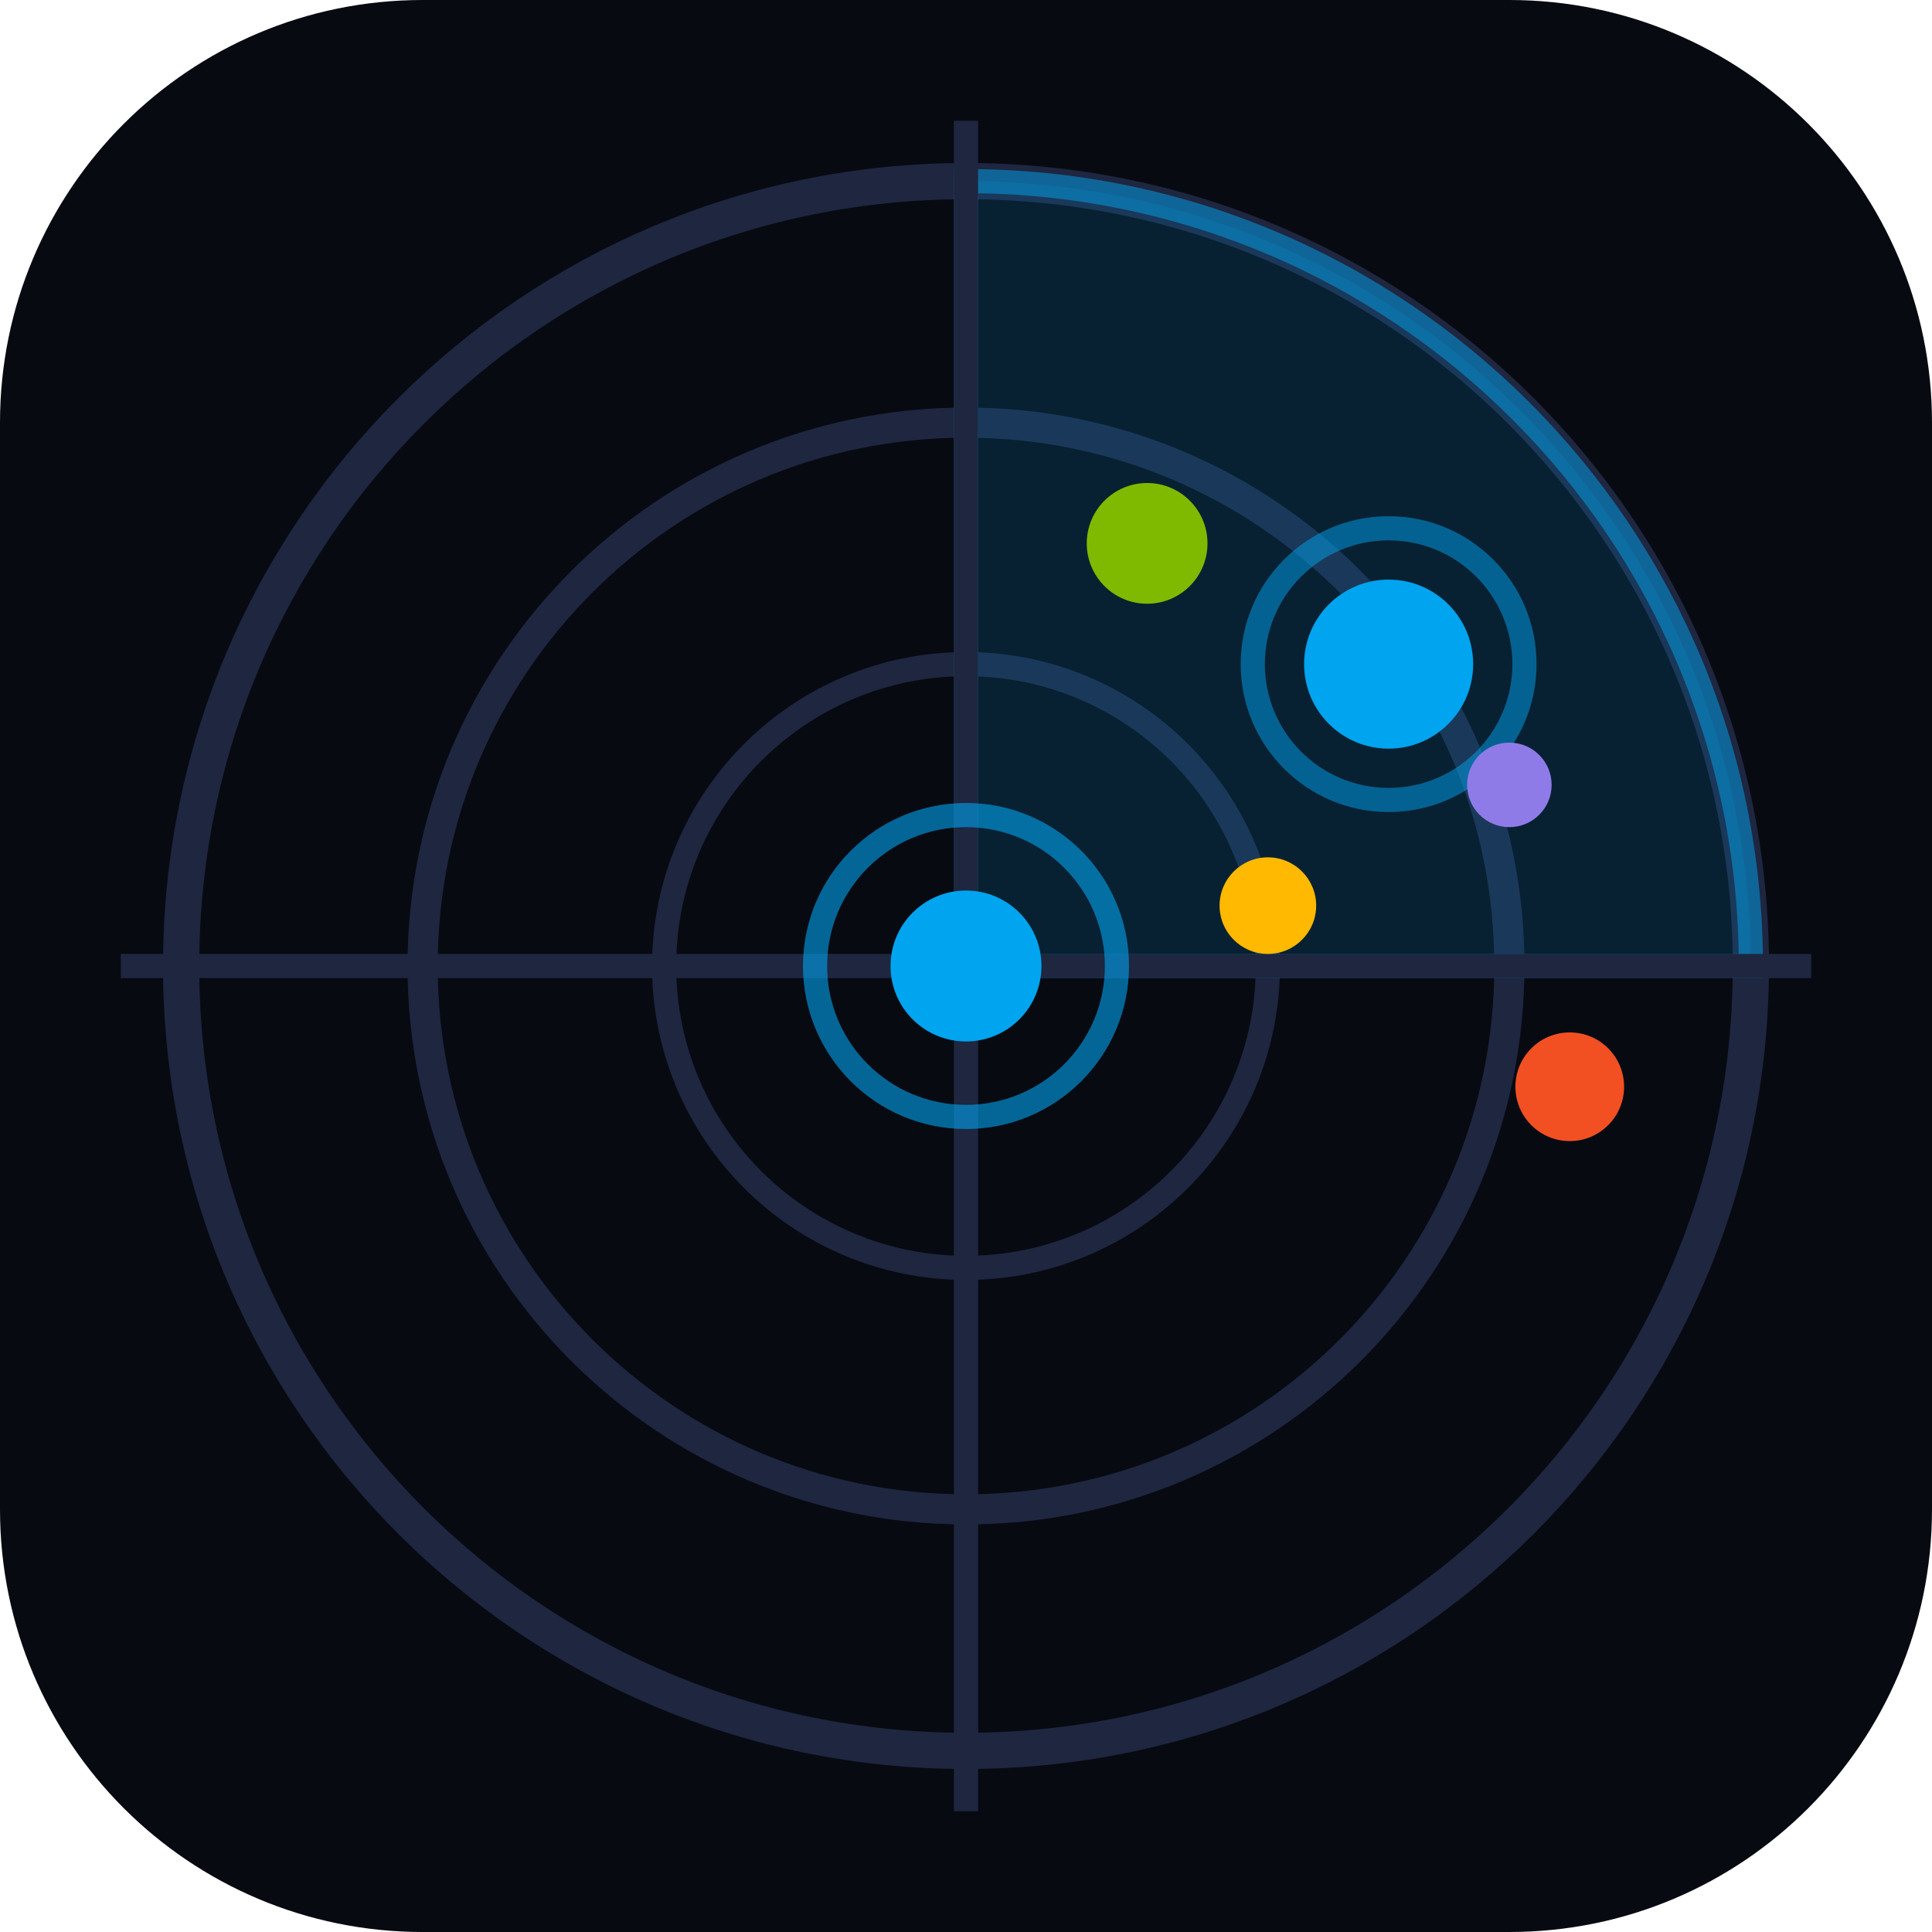
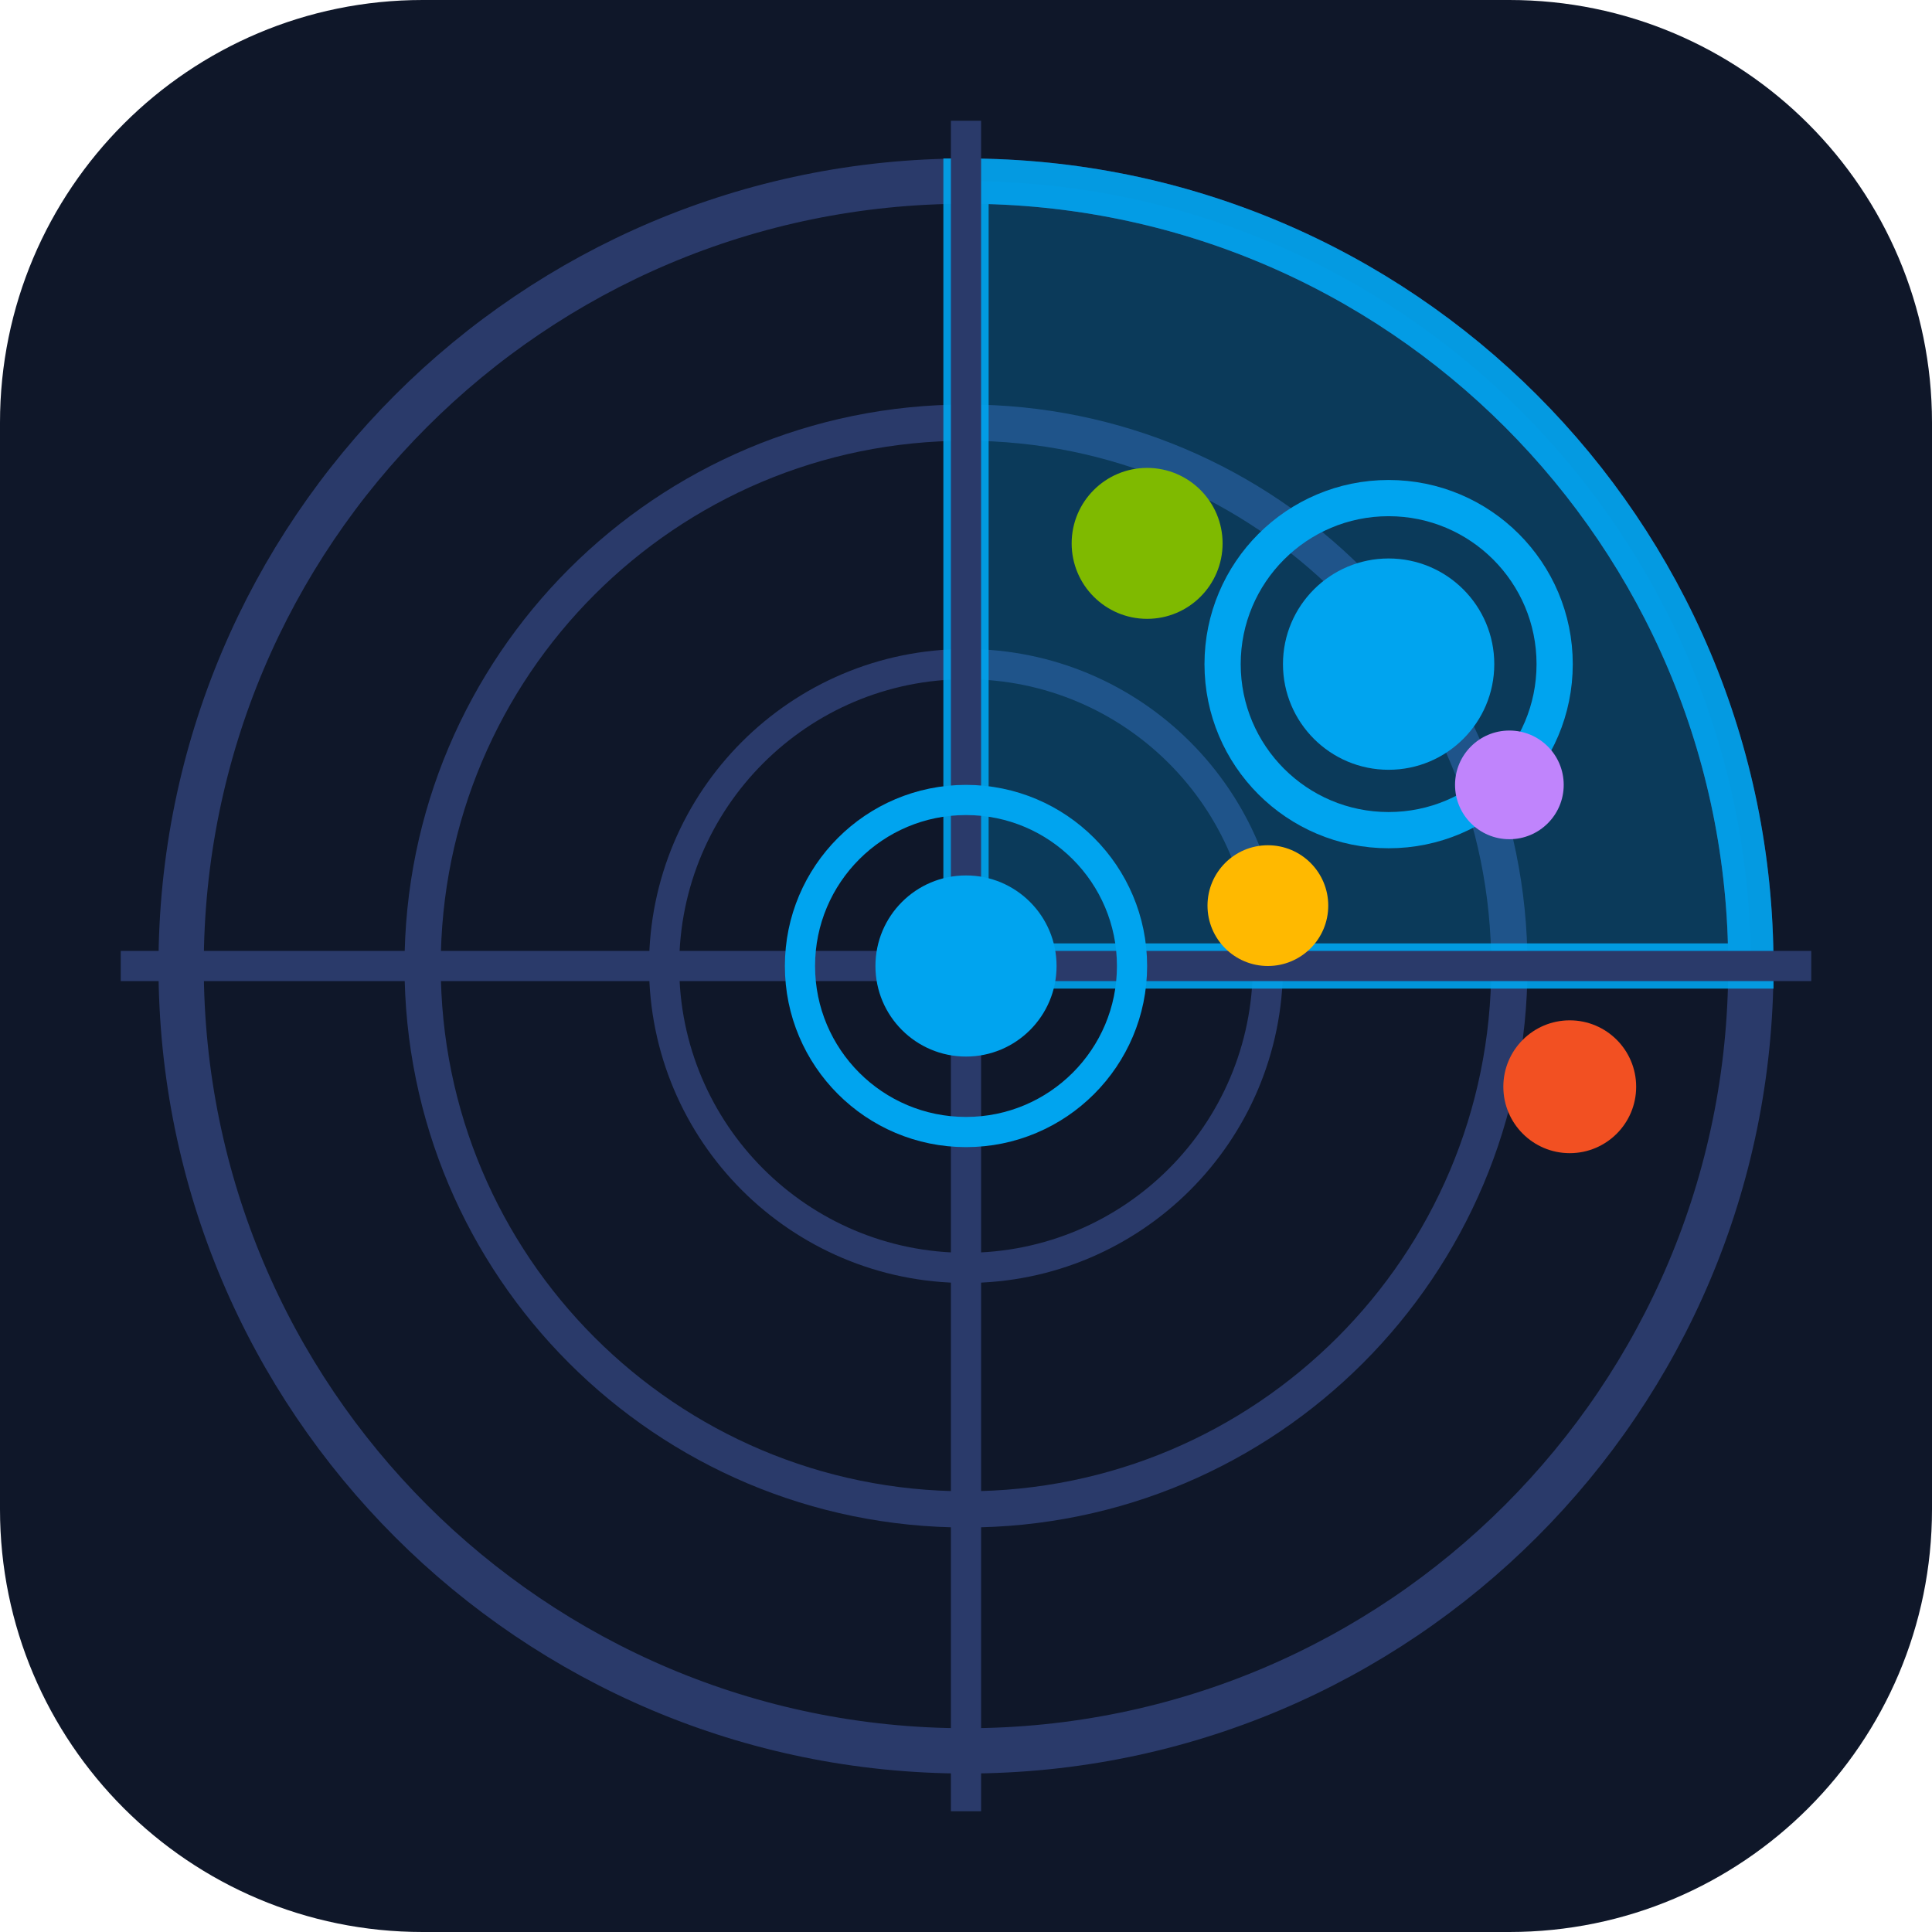
<svg xmlns="http://www.w3.org/2000/svg" viewBox="0 0 64 64">
-   <rect width="64" height="64" rx="14" fill="#080A12" />
-   <circle cx="32" cy="32" r="26" fill="none" stroke="#1E2640" stroke-width="1.2" />
-   <circle cx="32" cy="32" r="18" fill="none" stroke="#1E2640" stroke-width="1" />
-   <circle cx="32" cy="32" r="10" fill="none" stroke="#1E2640" stroke-width="0.8" />
-   <path d="M32,32 L32,6 A26,26 0 0,1 58,32 Z" fill="#00A4EF" fill-opacity="0.15" />
-   <path d="M32,32 L32,6 A26,26 0 0,1 58,32 Z" fill="none" stroke="#00A4EF" stroke-width="0.8" stroke-opacity="0.5" />
-   <line x1="32" y1="4" x2="32" y2="60" stroke="#1E2640" stroke-width="0.8" />
-   <line x1="4" y1="32" x2="60" y2="32" stroke="#1E2640" stroke-width="0.8" />
-   <circle cx="46" cy="22" r="2.8" fill="#00A4EF" />
-   <circle cx="46" cy="22" r="4.5" fill="none" stroke="#00A4EF" stroke-width="0.8" opacity="0.5" />
-   <circle cx="38" cy="18" r="2" fill="#7FBA00" />
-   <circle cx="52" cy="36" r="1.8" fill="#F25022" />
-   <circle cx="42" cy="30" r="1.6" fill="#FFB900" />
-   <circle cx="50" cy="26" r="1.4" fill="#8F7BE8" />
-   <circle cx="32" cy="32" r="2.5" fill="#00A4EF" />
-   <circle cx="32" cy="32" r="5" fill="none" stroke="#00A4EF" stroke-width="0.8" opacity="0.6" />
+   <rect width="64" height="64" rx="14" fill="#0F1729" />
+   <circle cx="32" cy="32" r="26" fill="none" stroke="#2A3A6A" stroke-width="1.5" />
+   <circle cx="32" cy="32" r="18" fill="none" stroke="#2A3A6A" stroke-width="1.2" />
+   <circle cx="32" cy="32" r="10" fill="none" stroke="#2A3A6A" stroke-width="1" />
+   <path d="M32,32 L32,6 A26,26 0 0,1 58,32 Z" fill="#00A4EF" fill-opacity="0.25" />
+   <path d="M32,32 L32,6 A26,26 0 0,1 58,32 Z" fill="none" stroke="#00A4EF" stroke-width="1.5" stroke-opacity="0.9" />
+   <line x1="32" y1="4" x2="32" y2="60" stroke="#2A3A6A" stroke-width="1" />
+   <line x1="4" y1="32" x2="60" y2="32" stroke="#2A3A6A" stroke-width="1" />
+   <circle cx="46" cy="22" r="3.5" fill="#00A4EF" />
+   <circle cx="46" cy="22" r="5.5" fill="none" stroke="#00A4EF" stroke-width="1.2" />
+   <circle cx="38" cy="18" r="2.5" fill="#7FBA00" />
+   <circle cx="52" cy="36" r="2.2" fill="#F25022" />
+   <circle cx="42" cy="30" r="2" fill="#FFB900" />
+   <circle cx="50" cy="26" r="1.8" fill="#C084FC" />
+   <circle cx="32" cy="32" r="3" fill="#00A4EF" />
+   <circle cx="32" cy="32" r="5.5" fill="none" stroke="#00A4EF" stroke-width="1" />
</svg>
